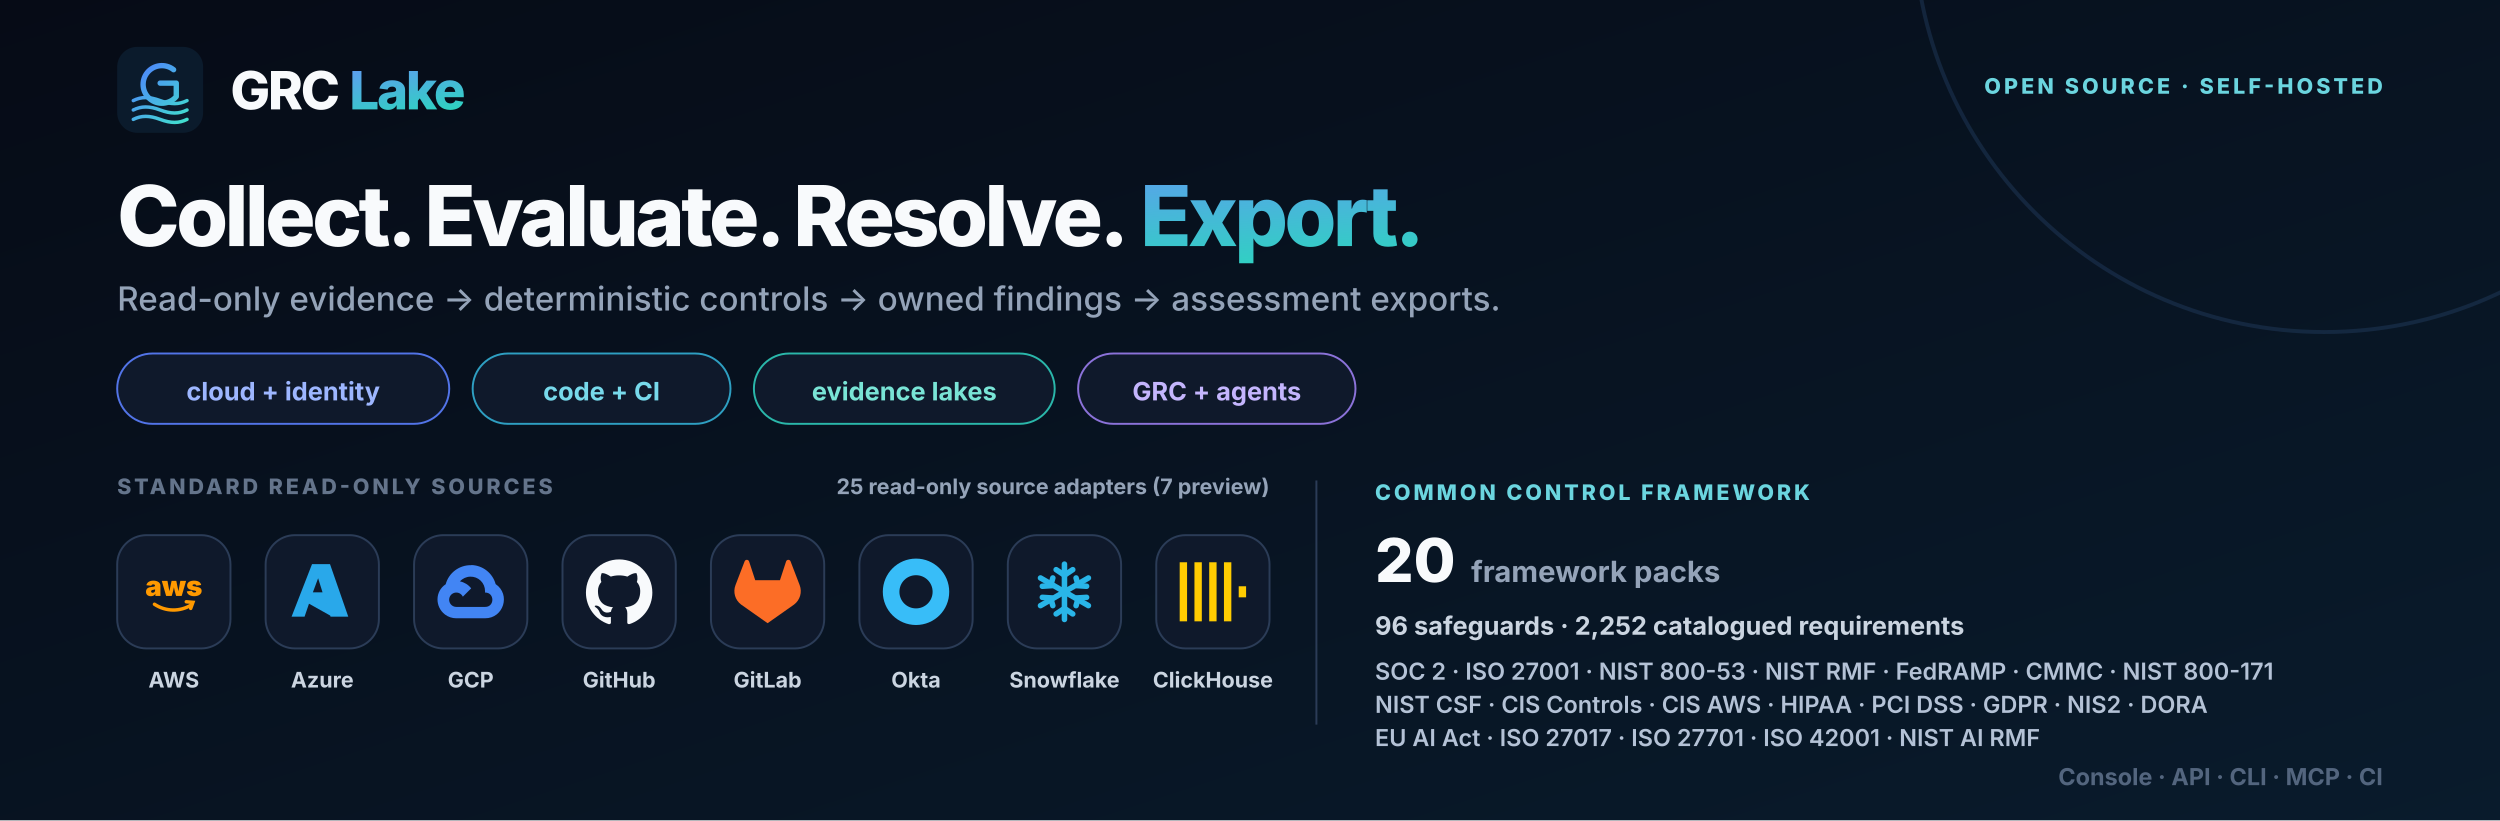
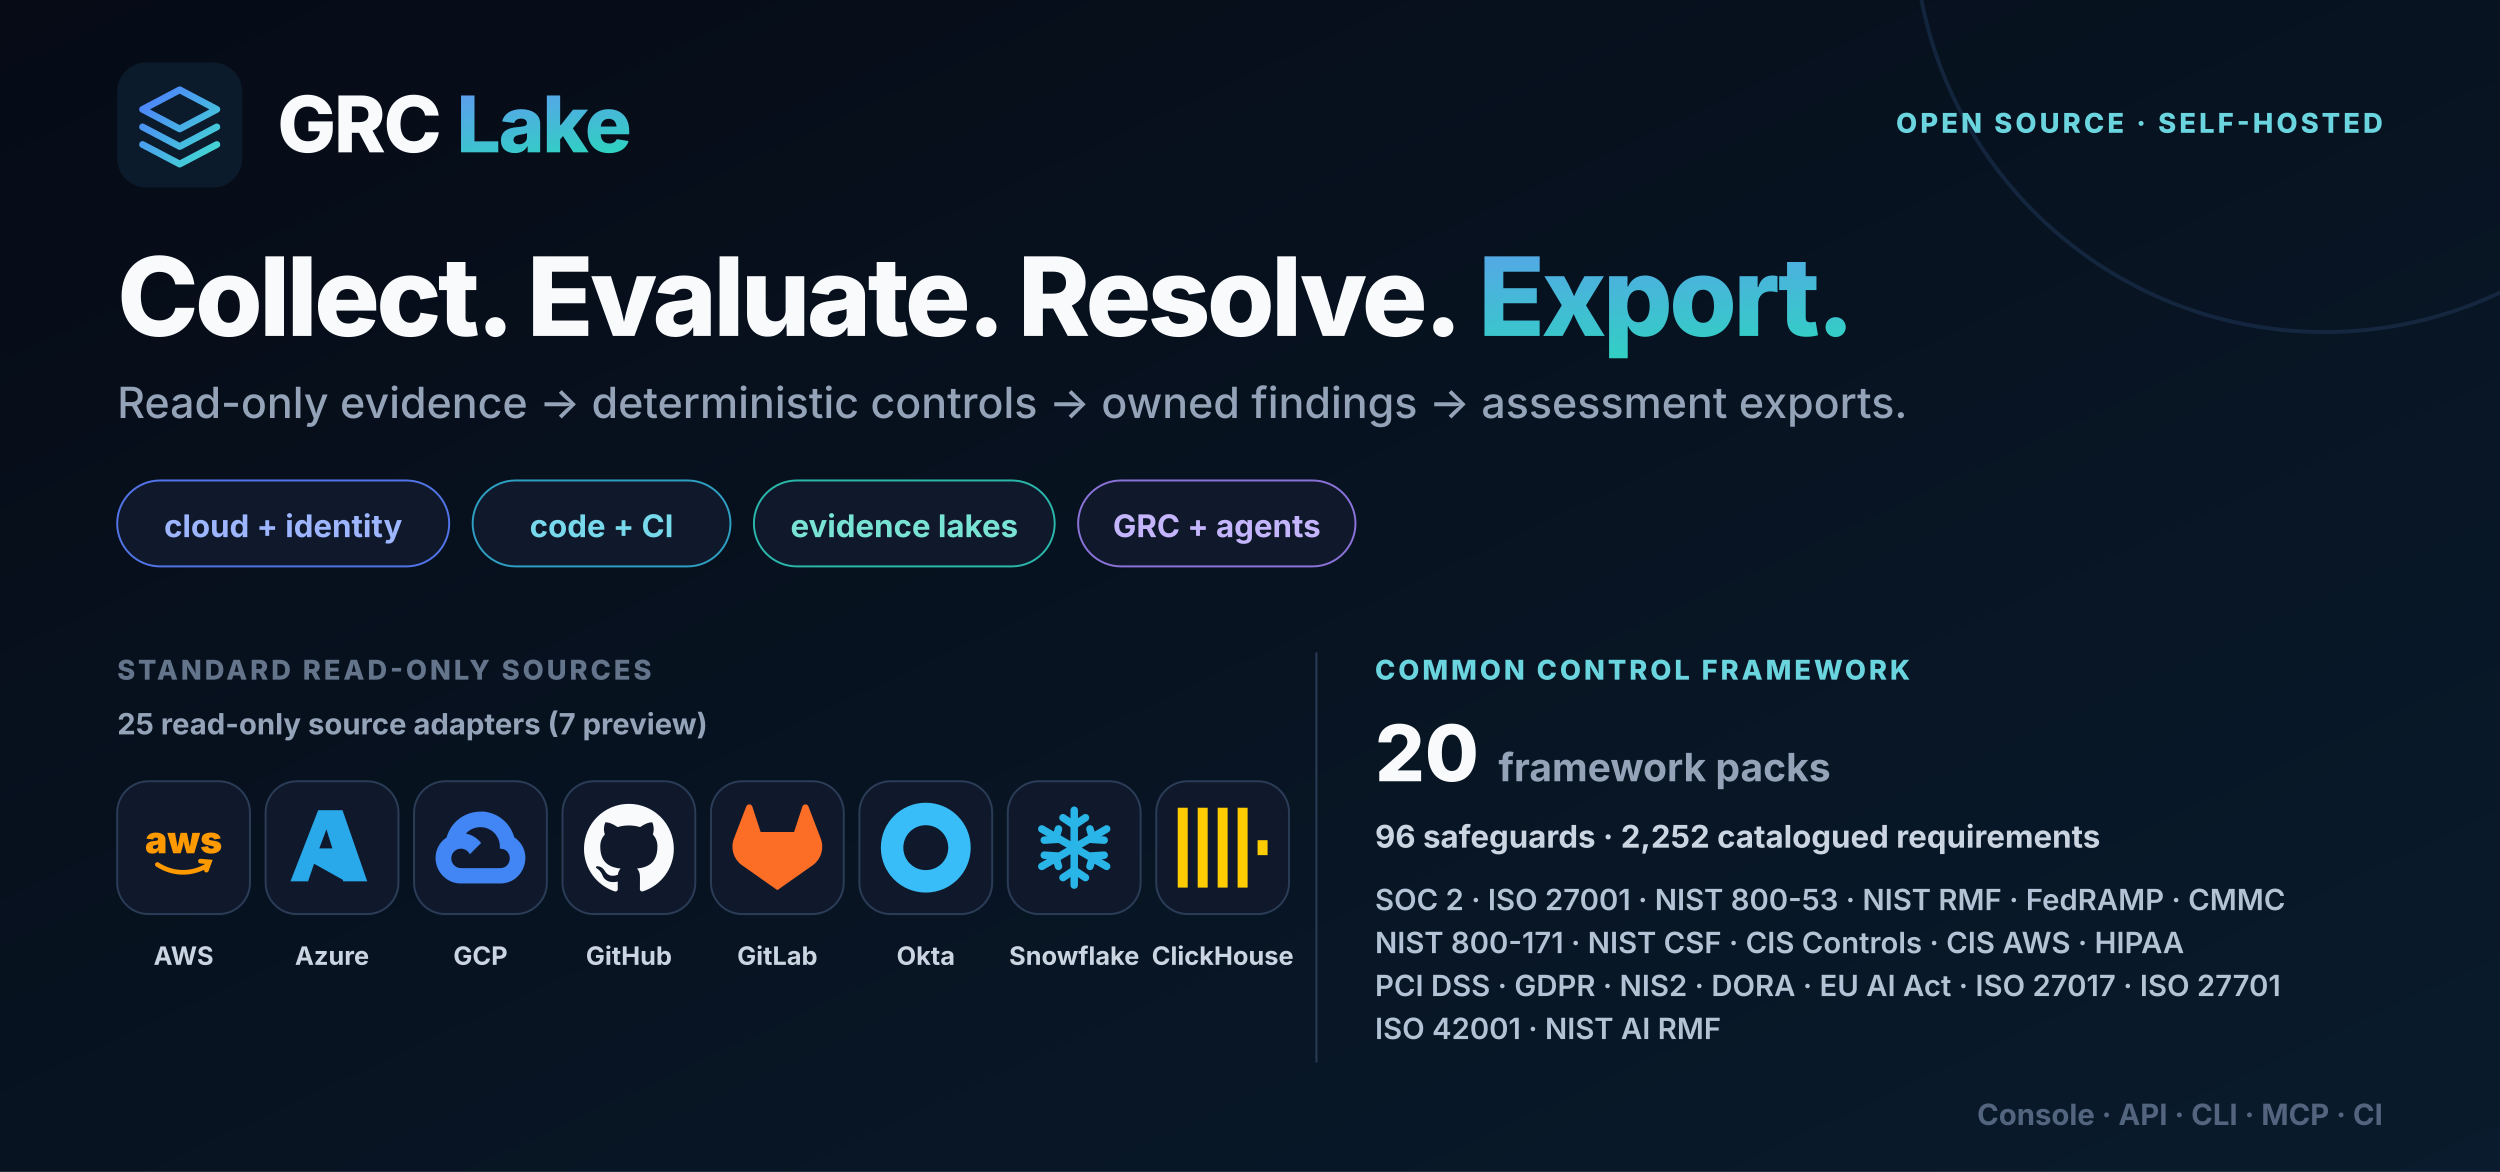
- <svg xmlns="http://www.w3.org/2000/svg" width="1280" height="420" viewBox="0 0 1280 420" role="img" aria-labelledby="title desc">
+ <svg xmlns="http://www.w3.org/2000/svg" width="1280" height="600" viewBox="0 0 1280 600" role="img" aria-labelledby="title desc">
  <defs>
    <linearGradient id="bg" x1="0" y1="0" x2="1" y2="1">
      <stop stop-color="#060b16" />
      <stop offset="1" stop-color="#091b2c" />
    </linearGradient>
    <linearGradient id="brand" x1="0" y1="0" x2="1" y2="1">
      <stop stop-color="#6d8cff" />
      <stop offset="1" stop-color="#2dd4bf" />
    </linearGradient>
    <symbol id="mark" viewBox="0 0 64 64">
      <defs>
-         <linearGradient id="accent" gradientUnits="userSpaceOnUse" x1="12" y1="12" x2="52" y2="54">
+         <linearGradient id="accent" gradientUnits="userSpaceOnUse" x1="13" y1="14" x2="51" y2="52">
          <stop stop-color="#4f7cff" />
          <stop offset="1" stop-color="#42dfcf" />
        </linearGradient>
      </defs>
      <rect width="64" height="64" rx="15" fill="#0b1b2c" />
-       <g fill="none" stroke="url(#accent)" stroke-linecap="round" stroke-linejoin="round">
-         <path d="M42 17a14 14 0 1 0 2 20V27H32" stroke-width="4" />
-         <path d="M12 40c6-3 12-3 20 0s14 3 20 0M12 47c6-3 12-3 20 0s14 3 20 0M12 54c6-3 12-3 20 0s14 3 20 0" stroke-width="2.6" />
-       </g>
+       <path d="M32 14 51 24 32 34 13 24ZM13 33 32 43 51 33M13 42 32 52 51 42" fill="none" stroke="url(#accent)" stroke-width="3.5" stroke-linecap="round" stroke-linejoin="round" />
    </symbol>
    <symbol id="aws" viewBox="0 0 24 24">
      <text x="12" y="13.5" text-anchor="middle" font-size="10" font-weight="850" fill="currentColor">aws</text>
      <path d="M5 16.5c4.1 2.7 9.2 2.8 13.4.2M16.5 15.6l2.4.2-.8 2.2" fill="none" stroke="currentColor" stroke-width="1.25" stroke-linecap="round" />
    </symbol>
    <symbol id="azure" viewBox="0 0 24 24">
      <path d="M8.3 2h6.5l6.6 19H15l-1.6-4.7H7.2L5.6 21H.9L8.3 2Zm.3 10.2h3.5l-1.6-5.1-1.9 5.1Zm3.8 2 3.2 6.8-8.4-4.7h6.1l-.9-2.1Z" fill="currentColor" />
    </symbol>
    <symbol id="gcp" viewBox="0 0 24 24">
      <path d="M12.19 2.38a9.344 9.344 0 0 0-9.234 6.893c-3.875 2.551-3.922 8.11-.247 10.941a6.717 6.717 0 0 0 4.077 1.356h10.394c6.687.053 9.376-8.605 3.835-12.35a9.365 9.365 0 0 0-8.825-6.893Zm-.358 4.146a5.186 5.186 0 0 1 5.348 5.228v.518c3.53-.07 3.53 5.262 0 5.193H6.785a2.597 2.597 0 1 1 2.371-3.698l3.013-3.012A6.747 6.747 0 0 0 8.11 8.24a5.186 5.186 0 0 1 3.722-1.714Z" fill="currentColor" />
    </symbol>
    <symbol id="github" viewBox="0 0 24 24">
      <path d="M12 .297c-6.63 0-12 5.373-12 12 0 5.303 3.438 9.8 8.205 11.385.6.113.82-.258.82-.577l-.015-2.04c-3.338.724-4.042-1.61-4.042-1.61-.546-1.385-1.335-1.755-1.335-1.755-1.087-.744.084-.729.084-.729 1.205.084 1.838 1.236 1.838 1.236 1.07 1.835 2.809 1.305 3.495.998.108-.776.417-1.305.76-1.605-2.665-.3-5.466-1.332-5.466-5.93 0-1.31.465-2.38 1.235-3.22-.135-.303-.54-1.523.105-3.176 0 0 1.005-.322 3.3 1.23a10.49 10.49 0 0 1 6 0c2.28-1.552 3.285-1.23 3.285-1.23.645 1.653.24 2.873.12 3.176.765.84 1.23 1.91 1.23 3.22 0 4.61-2.805 5.625-5.475 5.92.42.36.81 1.096.81 2.22l-.015 3.286c0 .315.21.69.825.57C20.565 22.092 24 17.592 24 12.297c0-6.627-5.373-12-12-12Z" fill="currentColor" />
    </symbol>
    <symbol id="gitlab" viewBox="0 0 24 24">
      <path d="m23.6 9.593-.034-.087L20.3.981a.86.86 0 0 0-1.626.089l-2.205 6.748H7.538L5.332 1.07a.86.86 0 0 0-1.626-.09L.433 9.502l-.032.086a6.066 6.066 0 0 0 2.012 7.01L12 23.35l9.579-6.744a6.068 6.068 0 0 0 2.021-7.013Z" fill="currentColor" />
    </symbol>
    <symbol id="okta" viewBox="0 0 24 24">
      <path d="M12 0C5.389 0 0 5.35 0 12s5.35 12 12 12 12-5.35 12-12S18.611 0 12 0Zm0 18c-3.325 0-6-2.675-6-6s2.675-6 6-6 6 2.675 6 6-2.675 6-6 6Z" fill="currentColor" />
    </symbol>
    <symbol id="snowflake" viewBox="0 0 24 24">
      <g fill="none" stroke="currentColor" stroke-width="2" stroke-linecap="round">
        <path d="M12 2v20M3.34 7l17.32 10M3.34 17 20.66 7" />
        <path d="m9 4 3 2 3-2M9 20l3-2 3 2M4 10l3-.2.8-2.8M20 14l-3 .2-.8 2.8M4 14l3 .2.8 2.8M20 10l-3-.2-.8-2.8" />
      </g>
    </symbol>
    <symbol id="clickhouse" viewBox="0 0 24 24">
      <path d="M21.333 10H24v4h-2.667ZM16 1.335h2.667v21.33H16Zm-5.333 0h2.666v21.33h-2.666ZM0 22.665V1.335h2.667v21.33Zm5.333-21.33H8v21.33H5.333Z" fill="currentColor" />
    </symbol>
    <style>.font { font-family: Inter, ui-sans-serif, system-ui, -apple-system, BlinkMacSystemFont, 'Segoe UI', sans-serif; }</style>
  </defs>
-   <rect width="1280" height="420" fill="url(#bg)" />
+   <rect width="1280" height="600" fill="url(#bg)" />
  <circle cx="1190" cy="-40" r="210" fill="none" stroke="#27456c" stroke-width="2" opacity=".38" />
  <g class="font">
-     <g transform="translate(60 24)">
-       <use width="44" height="44" href="#mark" />
-       <text x="58" y="32" font-size="27" font-weight="830" letter-spacing="-1.1" fill="#f8fafc">GRC <tspan fill="url(#brand)">Lake</tspan>
+     <g transform="translate(60 32)">
+       <use width="64" height="64" href="#mark" />
+       <text x="82" y="46" font-size="40" font-weight="830" letter-spacing="-1.1" fill="#f8fafc">GRC <tspan fill="url(#brand)">Lake</tspan>
      </text>
    </g>
-     <text x="1220" y="48" text-anchor="end" font-size="11" font-weight="760" letter-spacing="1.6" fill="#6bd5df">OPEN SOURCE · SELF-HOSTED</text>
-     <text x="60" y="126" font-size="43" font-weight="840" letter-spacing="-1.8" word-spacing="6" fill="#f8fafc" xml:space="preserve">Collect. Evaluate. Resolve. <tspan fill="url(#brand)">Export.</tspan>
+     <text x="1220" y="68" text-anchor="end" font-size="14" font-weight="760" letter-spacing="1.6" fill="#6bd5df">OPEN SOURCE · SELF-HOSTED</text>
+     <text x="60" y="172" font-size="56" font-weight="840" letter-spacing="-1.8" word-spacing="6" fill="#f8fafc" xml:space="preserve">Collect. Evaluate. Resolve. <tspan fill="url(#brand)">Export.</tspan>
    </text>
-     <text x="60" y="159" font-size="17" font-weight="520" fill="#94a3b8">Read-only evidence → deterministic controls → owned findings → assessment exports.</text>
-     <g transform="translate(60 181)">
-       <rect width="170" height="36" rx="18" fill="#0f192b" stroke="#5274e8" />
-       <text x="85" y="24" text-anchor="middle" font-size="13" font-weight="700" fill="#9db6ff">cloud + identity</text>
-       <rect x="182" width="132" height="36" rx="18" fill="#0f192b" stroke="#2e9fc2" />
-       <text x="248" y="24" text-anchor="middle" font-size="13" font-weight="700" fill="#77d9eb">code + CI</text>
-       <rect x="326" width="154" height="36" rx="18" fill="#0f192b" stroke="#2ab7aa" />
-       <text x="403" y="24" text-anchor="middle" font-size="13" font-weight="700" fill="#79e4d6">evidence lakes</text>
-       <rect x="492" width="142" height="36" rx="18" fill="#0f192b" stroke="#8b72d9" />
-       <text x="563" y="24" text-anchor="middle" font-size="13" font-weight="700" fill="#c4b5fd">GRC + agents</text>
+     <text x="60" y="214" font-size="22" font-weight="520" fill="#94a3b8">Read-only evidence → deterministic controls → owned findings → assessment exports.</text>
+     <g transform="translate(60 246)">
+       <rect width="170" height="44" rx="22" fill="#0f192b" stroke="#5274e8" />
+       <text x="85" y="29" text-anchor="middle" font-size="16" font-weight="700" fill="#9db6ff">cloud + identity</text>
+       <rect x="182" width="132" height="44" rx="22" fill="#0f192b" stroke="#2e9fc2" />
+       <text x="248" y="29" text-anchor="middle" font-size="16" font-weight="700" fill="#77d9eb">code + CI</text>
+       <rect x="326" width="154" height="44" rx="22" fill="#0f192b" stroke="#2ab7aa" />
+       <text x="403" y="29" text-anchor="middle" font-size="16" font-weight="700" fill="#79e4d6">evidence lakes</text>
+       <rect x="492" width="142" height="44" rx="22" fill="#0f192b" stroke="#8b72d9" />
+       <text x="563" y="29" text-anchor="middle" font-size="16" font-weight="700" fill="#c4b5fd">GRC + agents</text>
    </g>
-     <text x="60" y="253" font-size="11" font-weight="760" letter-spacing="1.5" fill="#64748b">STANDARD READ-ONLY SOURCES</text>
-     <text x="650" y="253" text-anchor="end" font-size="11" font-weight="700" fill="#94a3b8">25 read-only source adapters (7 preview)</text>
-     <g transform="translate(60 274)" style="color:#ff9900">
-       <rect width="58" height="58" rx="15" fill="#0f192b" stroke="#2b3c57" />
-       <use x="12" y="12" width="34" height="34" href="#aws" />
-       <text x="29" y="78" text-anchor="middle" font-size="11" font-weight="650" fill="#cbd5e1">AWS</text>
+     <text x="60" y="348" font-size="14" font-weight="760" letter-spacing="1.5" fill="#64748b">STANDARD READ-ONLY SOURCES</text>
+     <text x="60" y="376" font-size="15" font-weight="700" fill="#94a3b8">25 read-only source adapters (7 preview)</text>
+     <g transform="translate(60 400)" style="color:#ff9900">
+       <rect width="68" height="68" rx="16" fill="#0f192b" stroke="#2b3c57" />
+       <use x="11" y="11" width="46" height="46" href="#aws" />
+       <text x="34" y="94" text-anchor="middle" font-size="13" font-weight="650" fill="#cbd5e1">AWS</text>
    </g>
-     <g transform="translate(136 274)" style="color:#29a8ea">
-       <rect width="58" height="58" rx="15" fill="#0f192b" stroke="#2b3c57" />
-       <use x="12" y="12" width="34" height="34" href="#azure" />
-       <text x="29" y="78" text-anchor="middle" font-size="11" font-weight="650" fill="#cbd5e1">Azure</text>
+     <g transform="translate(136 400)" style="color:#29a8ea">
+       <rect width="68" height="68" rx="16" fill="#0f192b" stroke="#2b3c57" />
+       <use x="11" y="11" width="46" height="46" href="#azure" />
+       <text x="34" y="94" text-anchor="middle" font-size="13" font-weight="650" fill="#cbd5e1">Azure</text>
    </g>
-     <g transform="translate(212 274)" style="color:#4285f4">
-       <rect width="58" height="58" rx="15" fill="#0f192b" stroke="#2b3c57" />
-       <use x="12" y="12" width="34" height="34" href="#gcp" />
-       <text x="29" y="78" text-anchor="middle" font-size="11" font-weight="650" fill="#cbd5e1">GCP</text>
+     <g transform="translate(212 400)" style="color:#4285f4">
+       <rect width="68" height="68" rx="16" fill="#0f192b" stroke="#2b3c57" />
+       <use x="11" y="11" width="46" height="46" href="#gcp" />
+       <text x="34" y="94" text-anchor="middle" font-size="13" font-weight="650" fill="#cbd5e1">GCP</text>
    </g>
-     <g transform="translate(288 274)" style="color:#f8fafc">
-       <rect width="58" height="58" rx="15" fill="#0f192b" stroke="#2b3c57" />
-       <use x="12" y="12" width="34" height="34" href="#github" />
-       <text x="29" y="78" text-anchor="middle" font-size="11" font-weight="650" fill="#cbd5e1">GitHub</text>
+     <g transform="translate(288 400)" style="color:#f8fafc">
+       <rect width="68" height="68" rx="16" fill="#0f192b" stroke="#2b3c57" />
+       <use x="11" y="11" width="46" height="46" href="#github" />
+       <text x="34" y="94" text-anchor="middle" font-size="13" font-weight="650" fill="#cbd5e1">GitHub</text>
    </g>
-     <g transform="translate(364 274)" style="color:#fc6d26">
-       <rect width="58" height="58" rx="15" fill="#0f192b" stroke="#2b3c57" />
-       <use x="12" y="12" width="34" height="34" href="#gitlab" />
-       <text x="29" y="78" text-anchor="middle" font-size="11" font-weight="650" fill="#cbd5e1">GitLab</text>
+     <g transform="translate(364 400)" style="color:#fc6d26">
+       <rect width="68" height="68" rx="16" fill="#0f192b" stroke="#2b3c57" />
+       <use x="11" y="11" width="46" height="46" href="#gitlab" />
+       <text x="34" y="94" text-anchor="middle" font-size="13" font-weight="650" fill="#cbd5e1">GitLab</text>
    </g>
-     <g transform="translate(440 274)" style="color:#38bdf8">
-       <rect width="58" height="58" rx="15" fill="#0f192b" stroke="#2b3c57" />
-       <use x="12" y="12" width="34" height="34" href="#okta" />
-       <text x="29" y="78" text-anchor="middle" font-size="11" font-weight="650" fill="#cbd5e1">Okta</text>
+     <g transform="translate(440 400)" style="color:#38bdf8">
+       <rect width="68" height="68" rx="16" fill="#0f192b" stroke="#2b3c57" />
+       <use x="11" y="11" width="46" height="46" href="#okta" />
+       <text x="34" y="94" text-anchor="middle" font-size="13" font-weight="650" fill="#cbd5e1">Okta</text>
    </g>
-     <g transform="translate(516 274)" style="color:#29b5e8">
-       <rect width="58" height="58" rx="15" fill="#0f192b" stroke="#2b3c57" />
-       <use x="12" y="12" width="34" height="34" href="#snowflake" />
-       <text x="29" y="78" text-anchor="middle" font-size="11" font-weight="650" fill="#cbd5e1">Snowflake</text>
+     <g transform="translate(516 400)" style="color:#29b5e8">
+       <rect width="68" height="68" rx="16" fill="#0f192b" stroke="#2b3c57" />
+       <use x="11" y="11" width="46" height="46" href="#snowflake" />
+       <text x="34" y="94" text-anchor="middle" font-size="13" font-weight="650" fill="#cbd5e1">Snowflake</text>
    </g>
-     <g transform="translate(592 274)" style="color:#ffcc01">
-       <rect width="58" height="58" rx="15" fill="#0f192b" stroke="#2b3c57" />
-       <use x="12" y="12" width="34" height="34" href="#clickhouse" />
-       <text x="29" y="78" text-anchor="middle" font-size="11" font-weight="650" fill="#cbd5e1">ClickHouse</text>
+     <g transform="translate(592 400)" style="color:#ffcc01">
+       <rect width="68" height="68" rx="16" fill="#0f192b" stroke="#2b3c57" />
+       <use x="11" y="11" width="46" height="46" href="#clickhouse" />
+       <text x="34" y="94" text-anchor="middle" font-size="13" font-weight="650" fill="#cbd5e1">ClickHouse</text>
    </g>
-     <line x1="674" y1="246" x2="674" y2="371" stroke="#2b3c57" />
-     <g transform="translate(704 246)">
-       <text x="0" y="10" font-size="11" font-weight="780" letter-spacing="1.5" fill="#6bd5df">COMMON CONTROL FRAMEWORK</text>
-       <text x="0" y="52" font-size="31" font-weight="840" fill="#f8fafc">20<tspan dx="8" font-size="15" font-weight="650" fill="#94a3b8">framework packs</tspan>
+     <line x1="674" y1="334" x2="674" y2="544" stroke="#2b3c57" />
+     <g transform="translate(704 334)">
+       <text x="0" y="14" font-size="14" font-weight="780" letter-spacing="1.5" fill="#6bd5df">COMMON CONTROL FRAMEWORK</text>
+       <text x="0" y="66" font-size="40" font-weight="840" fill="#f8fafc">20<tspan dx="10" font-size="20" font-weight="650" fill="#94a3b8">framework packs</tspan>
      </text>
-       <text x="0" y="79" font-size="13" font-weight="650" fill="#cbd5e1">96 safeguards · 2,252 catalogued requirements</text>
-       <text x="0" y="102" font-size="12" font-weight="600" fill="#b4c2d6">SOC 2 · ISO 27001 · NIST 800-53 · NIST RMF · FedRAMP · CMMC · NIST 800-171</text>
-       <text x="0" y="119" font-size="12" font-weight="600" fill="#b4c2d6">NIST CSF · CIS Controls · CIS AWS · HIPAA · PCI DSS · GDPR · NIS2 · DORA</text>
-       <text x="0" y="136" font-size="12" font-weight="600" fill="#b4c2d6">EU AI Act · ISO 27017 · ISO 27701 · ISO 42001 · NIST AI RMF</text>
+       <text x="0" y="100" font-size="16" font-weight="650" fill="#cbd5e1">96 safeguards · 2,252 catalogued requirements</text>
+       <text x="0" y="132" font-size="15" font-weight="600" fill="#b4c2d6">SOC 2 · ISO 27001 · NIST 800-53 · NIST RMF · FedRAMP · CMMC</text>
+       <text x="0" y="154" font-size="15" font-weight="600" fill="#b4c2d6">NIST 800-171 · NIST CSF · CIS Controls · CIS AWS · HIPAA</text>
+       <text x="0" y="176" font-size="15" font-weight="600" fill="#b4c2d6">PCI DSS · GDPR · NIS2 · DORA · EU AI Act · ISO 27017 · ISO 27701</text>
+       <text x="0" y="198" font-size="15" font-weight="600" fill="#b4c2d6">ISO 42001 · NIST AI RMF</text>
    </g>
-     <text x="1220" y="402" text-anchor="end" font-size="12" font-weight="650" fill="#53657e">Console · API · CLI · MCP · CI</text>
+     <text x="1220" y="576" text-anchor="end" font-size="15" font-weight="650" fill="#53657e">Console · API · CLI · MCP · CI</text>
  </g>
</svg>
